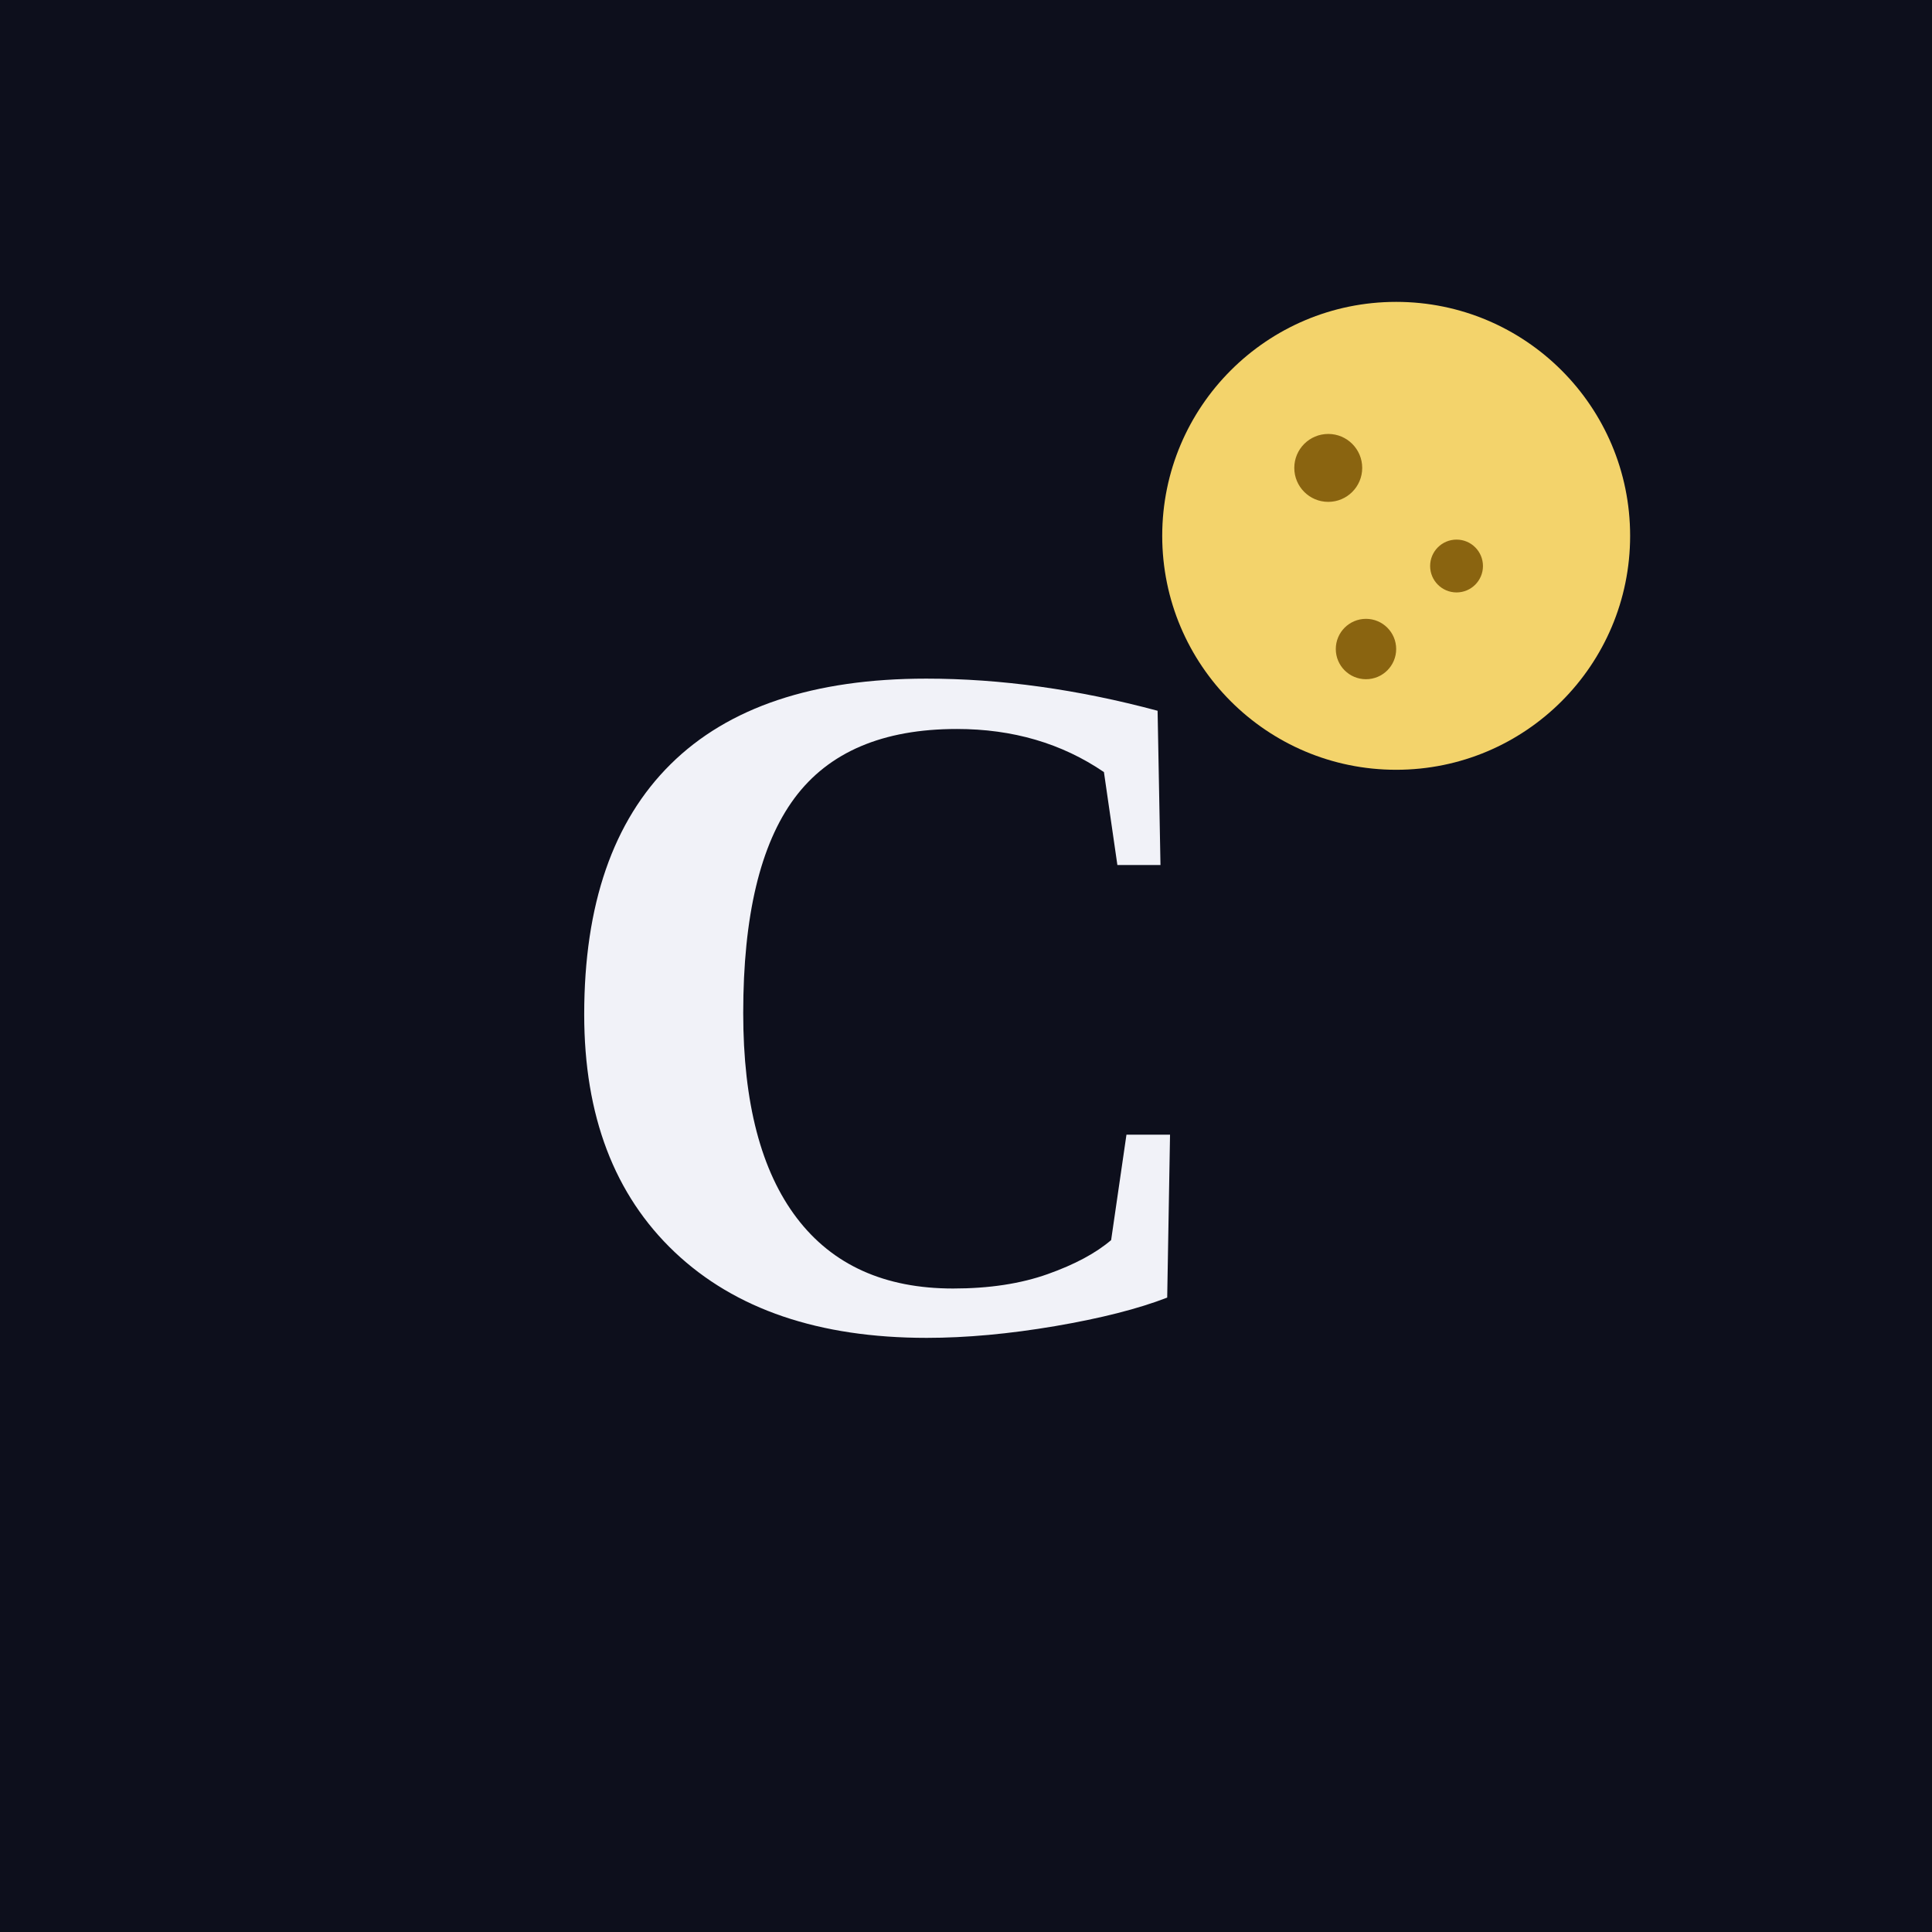
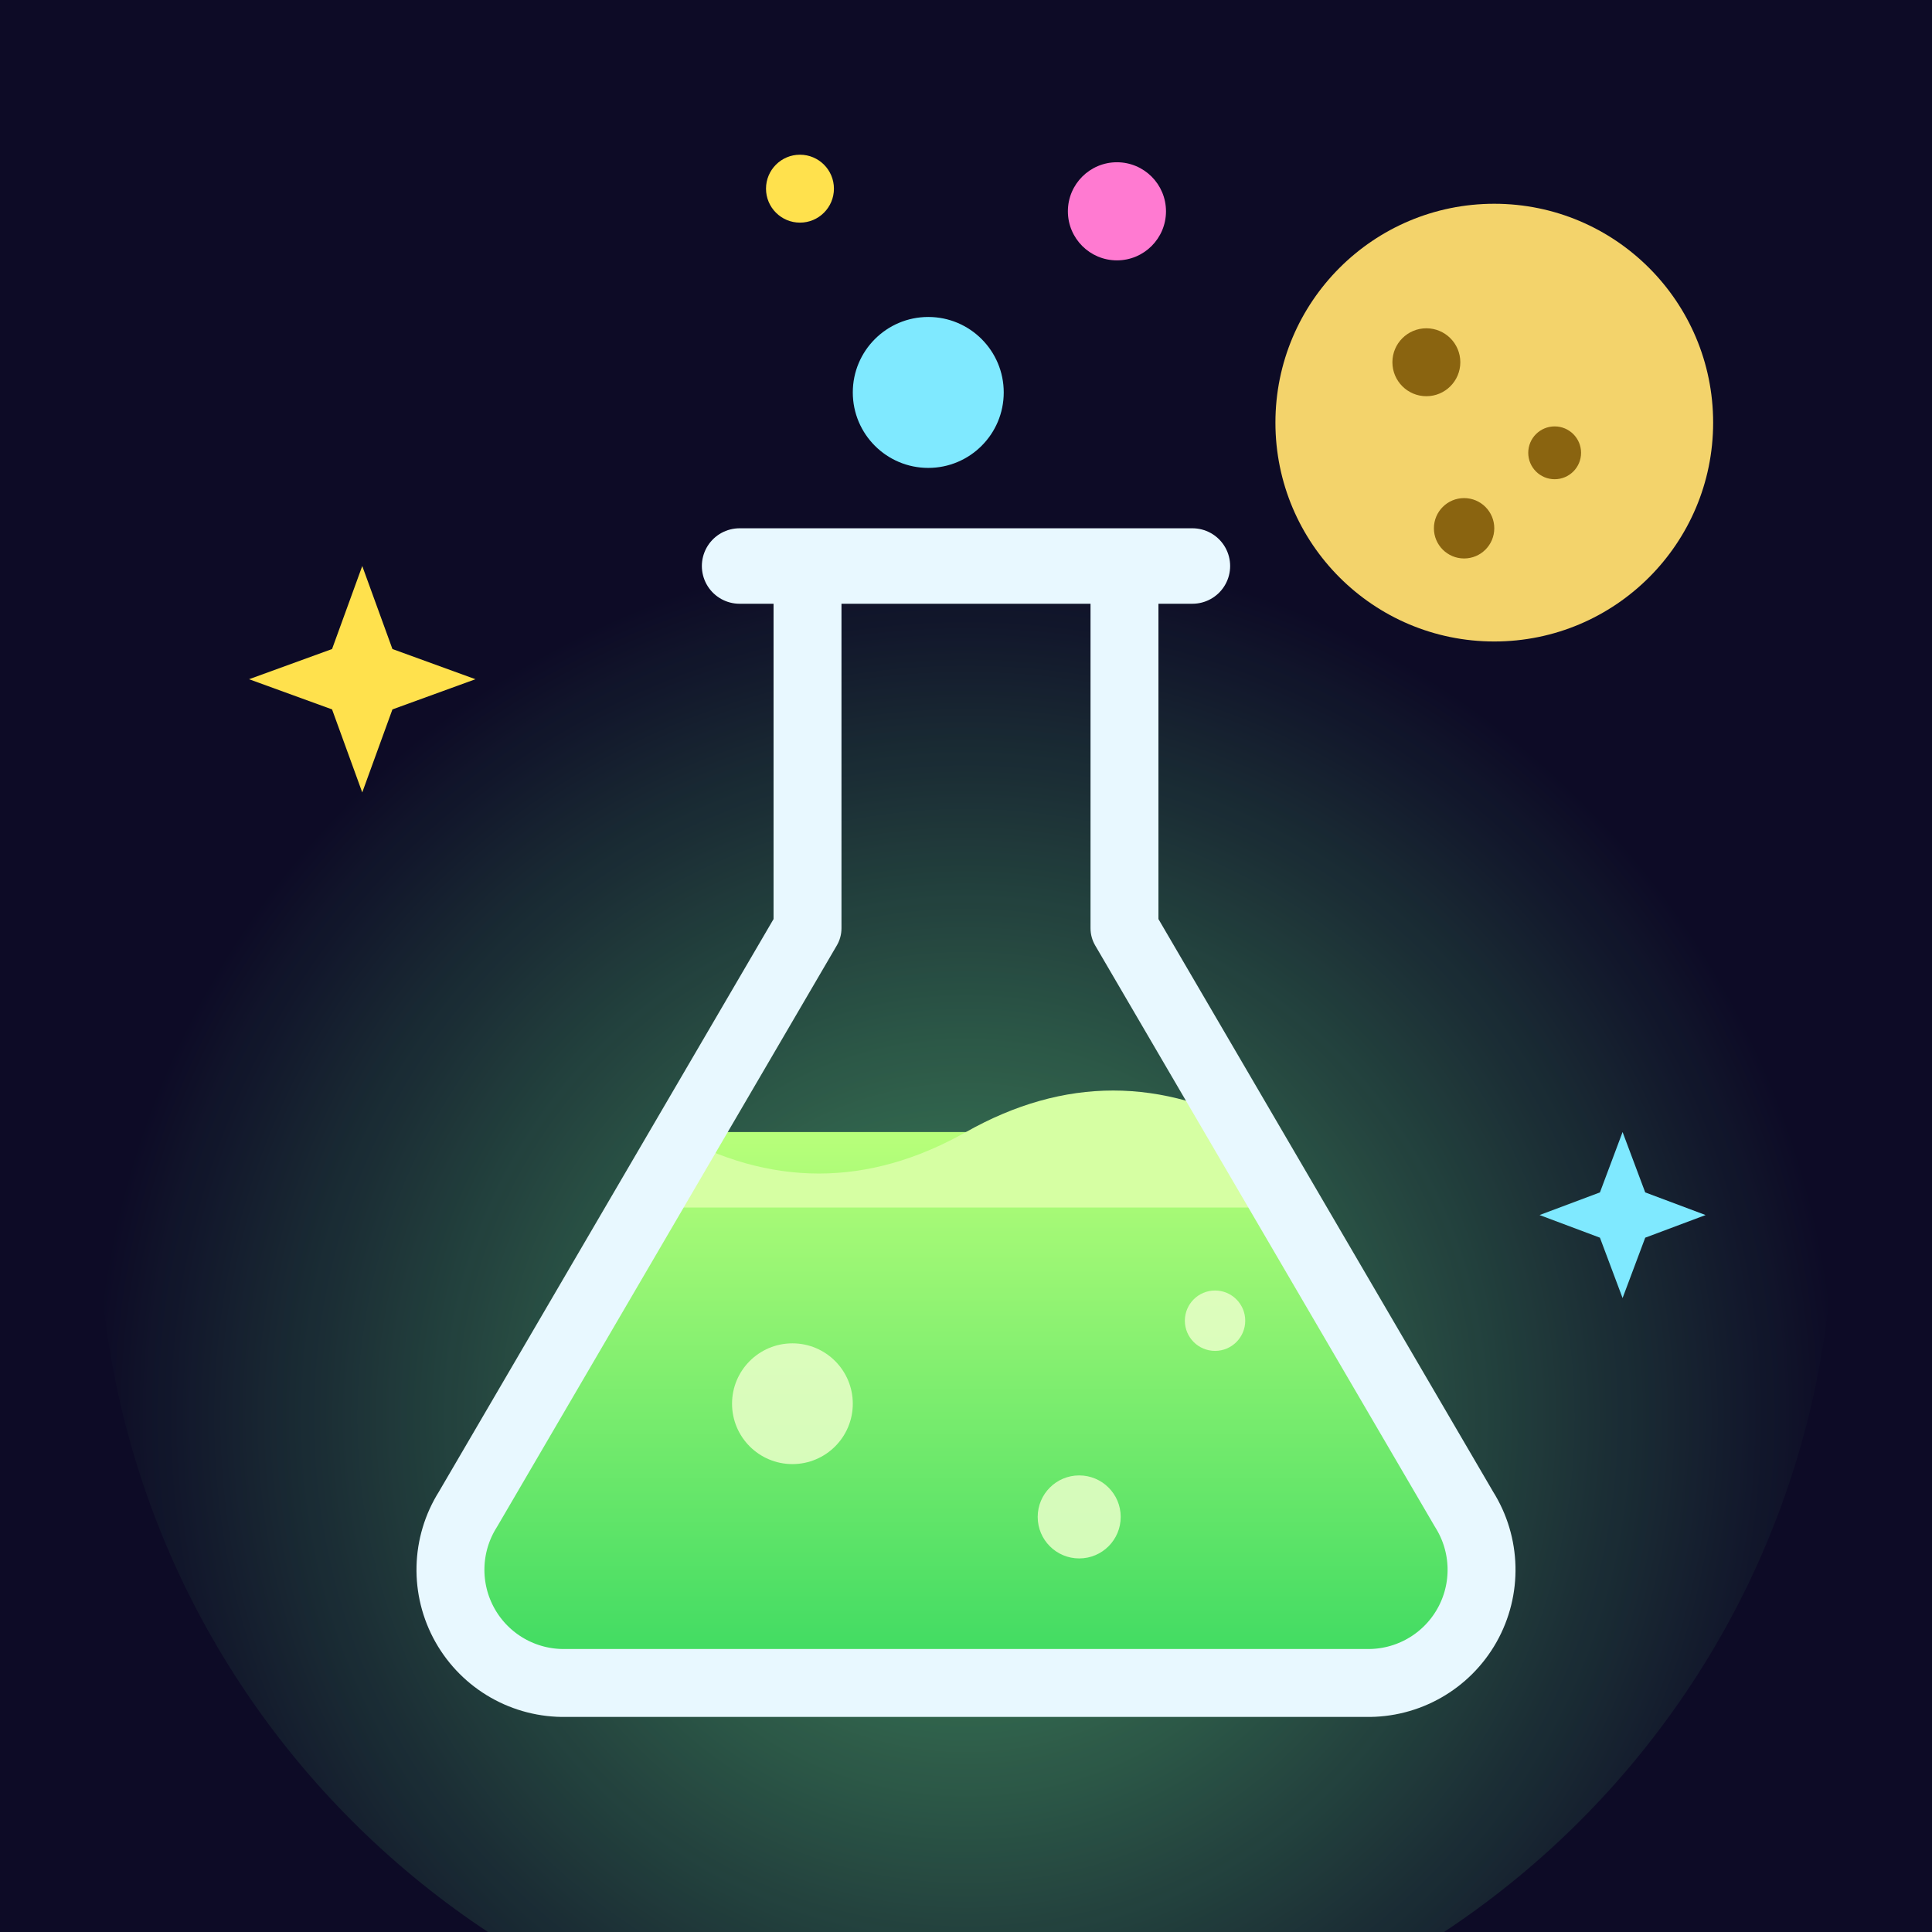
<svg xmlns="http://www.w3.org/2000/svg" viewBox="0 0 512 512">
-   <rect width="512" height="512" fill="#0d0f1c" />
-   <circle cx="370" cy="142" r="62" fill="#f3d36b" />
-   <circle cx="352" cy="124" r="9" fill="#8a6410" />
-   <circle cx="386" cy="150" r="7" fill="#8a6410" />
-   <circle cx="362" cy="172" r="8" fill="#8a6410" />
-   <text x="236" y="352" text-anchor="middle" font-family="Georgia, 'Times New Roman', serif" font-size="260" font-weight="700" fill="#f1f2f8">C</text>
+   <rect width="512" height="512" fill="#0d0b26" />
+   <defs>
+     <radialGradient id="glow" cx="50%" cy="62%" r="50%">
+       <stop offset="0" stop-color="#6fff8f" stop-opacity=".55" />
+       <stop offset="1" stop-color="#6fff8f" stop-opacity="0" />
+     </radialGradient>
+     <linearGradient id="goo" x1="0" y1="0" x2="0" y2="1">
+       <stop offset="0" stop-color="#b8ff7a" />
+       <stop offset="1" stop-color="#2fd65f" />
+     </linearGradient>
+     <clipPath id="inside">
+       <path d="M214 150v96L124 400a30 30 0 0 0 26 46h212a30 30 0 0 0 26-46l-90-154v-96z" />
+     </clipPath>
+   </defs>
+   <circle cx="256" cy="320" r="230" fill="url(#glow)" />
+   <circle cx="396" cy="112" r="58" fill="#f3d36b" />
+   <circle cx="378" cy="96" r="9" fill="#8a6410" />
+   <circle cx="412" cy="120" r="7" fill="#8a6410" />
+   <circle cx="388" cy="140" r="8" fill="#8a6410" />
+   <g clip-path="url(#inside)">
+     <rect x="100" y="300" width="312" height="160" fill="url(#goo)" />
+     <path d="M100 300q39-22 78 0t78 0 78 0 78 0v20H100z" fill="#d6ffa3" />
+     <circle cx="210" cy="372" r="16" fill="#eaffc9" opacity=".85" />
+     <circle cx="286" cy="402" r="11" fill="#eaffc9" opacity=".85" />
+     <circle cx="322" cy="350" r="8" fill="#eaffc9" opacity=".85" />
+   </g>
+   <path d="M214 150v96L124 400a30 30 0 0 0 26 46h212a30 30 0 0 0 26-46l-90-154v-96" fill="none" stroke="#e8f8ff" stroke-width="18" stroke-linecap="round" stroke-linejoin="round" />
+   <path d="M196 150h120" stroke="#e8f8ff" stroke-width="20" stroke-linecap="round" />
+   <circle cx="246" cy="104" r="20" fill="#7fe9ff" />
+   <circle cx="296" cy="56" r="13" fill="#ff7ad1" />
+   <circle cx="212" cy="50" r="9" fill="#ffe14d" />
+   <path d="M96 150l8 22 22 8-22 8-8 22-8-22-22-8 22-8z" fill="#ffe14d" />
+   <path d="M430 300l6 16 16 6-16 6-6 16-6-16-16-6 16-6z" fill="#7fe9ff" />
</svg>
